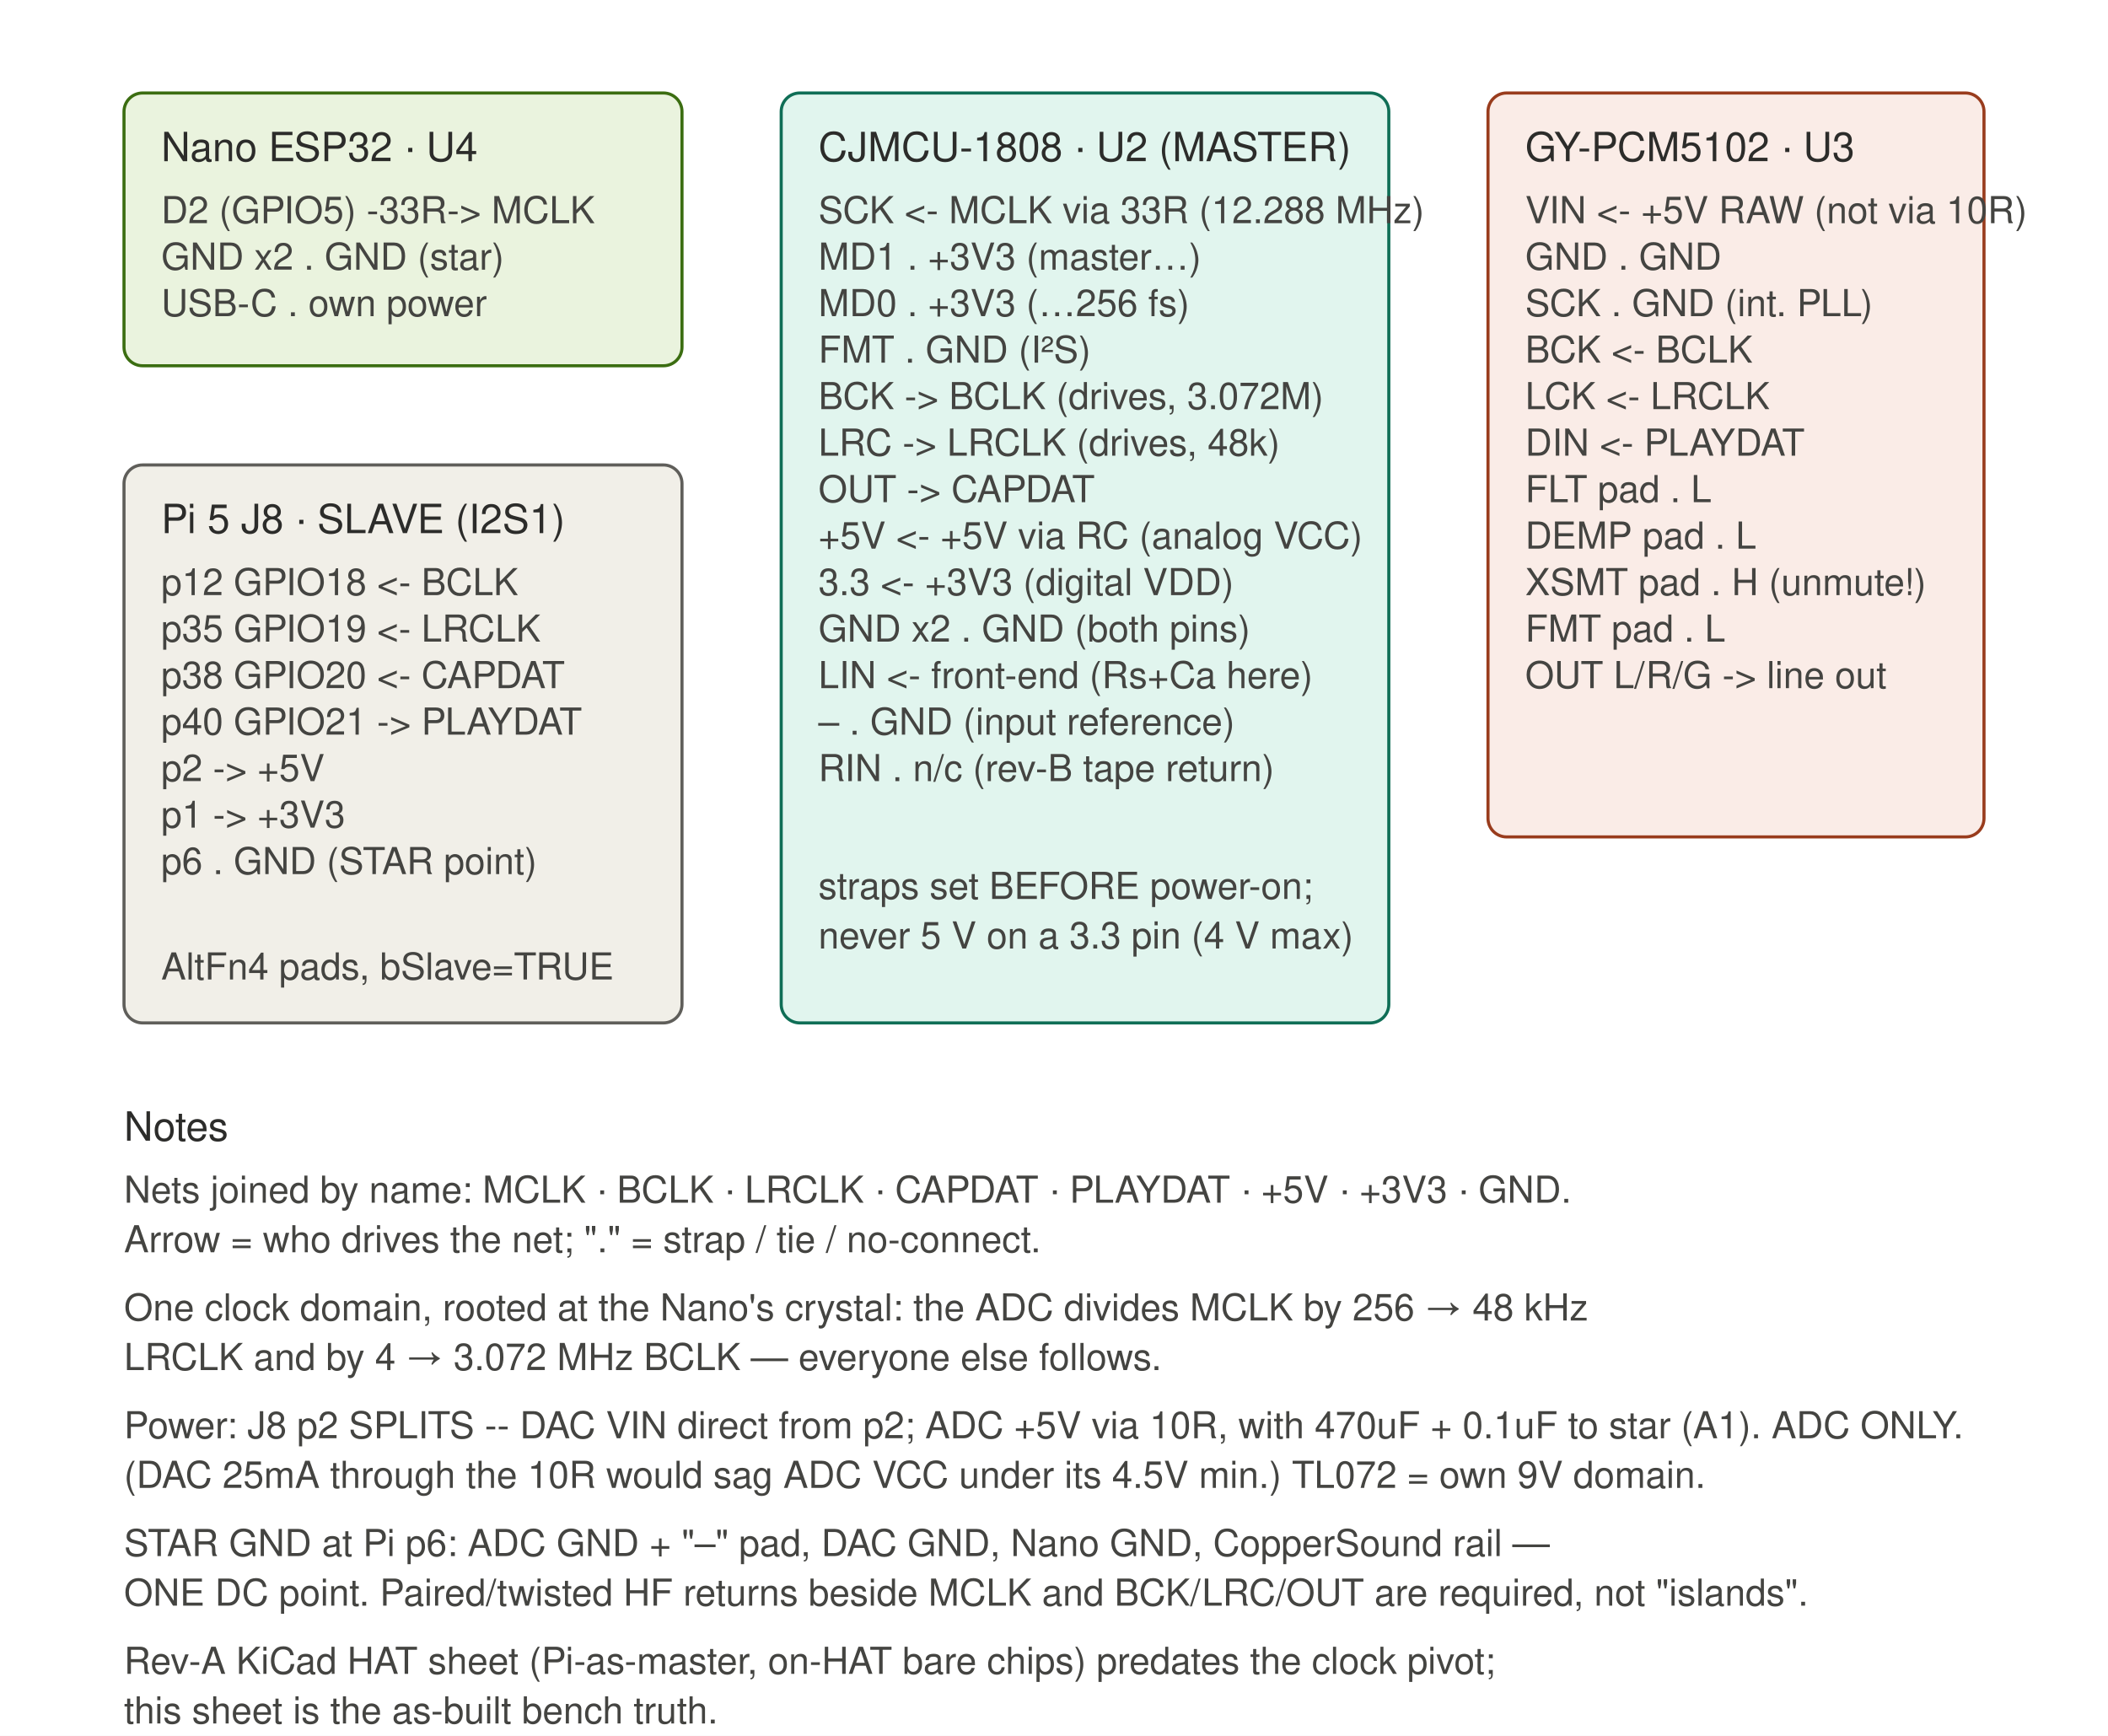
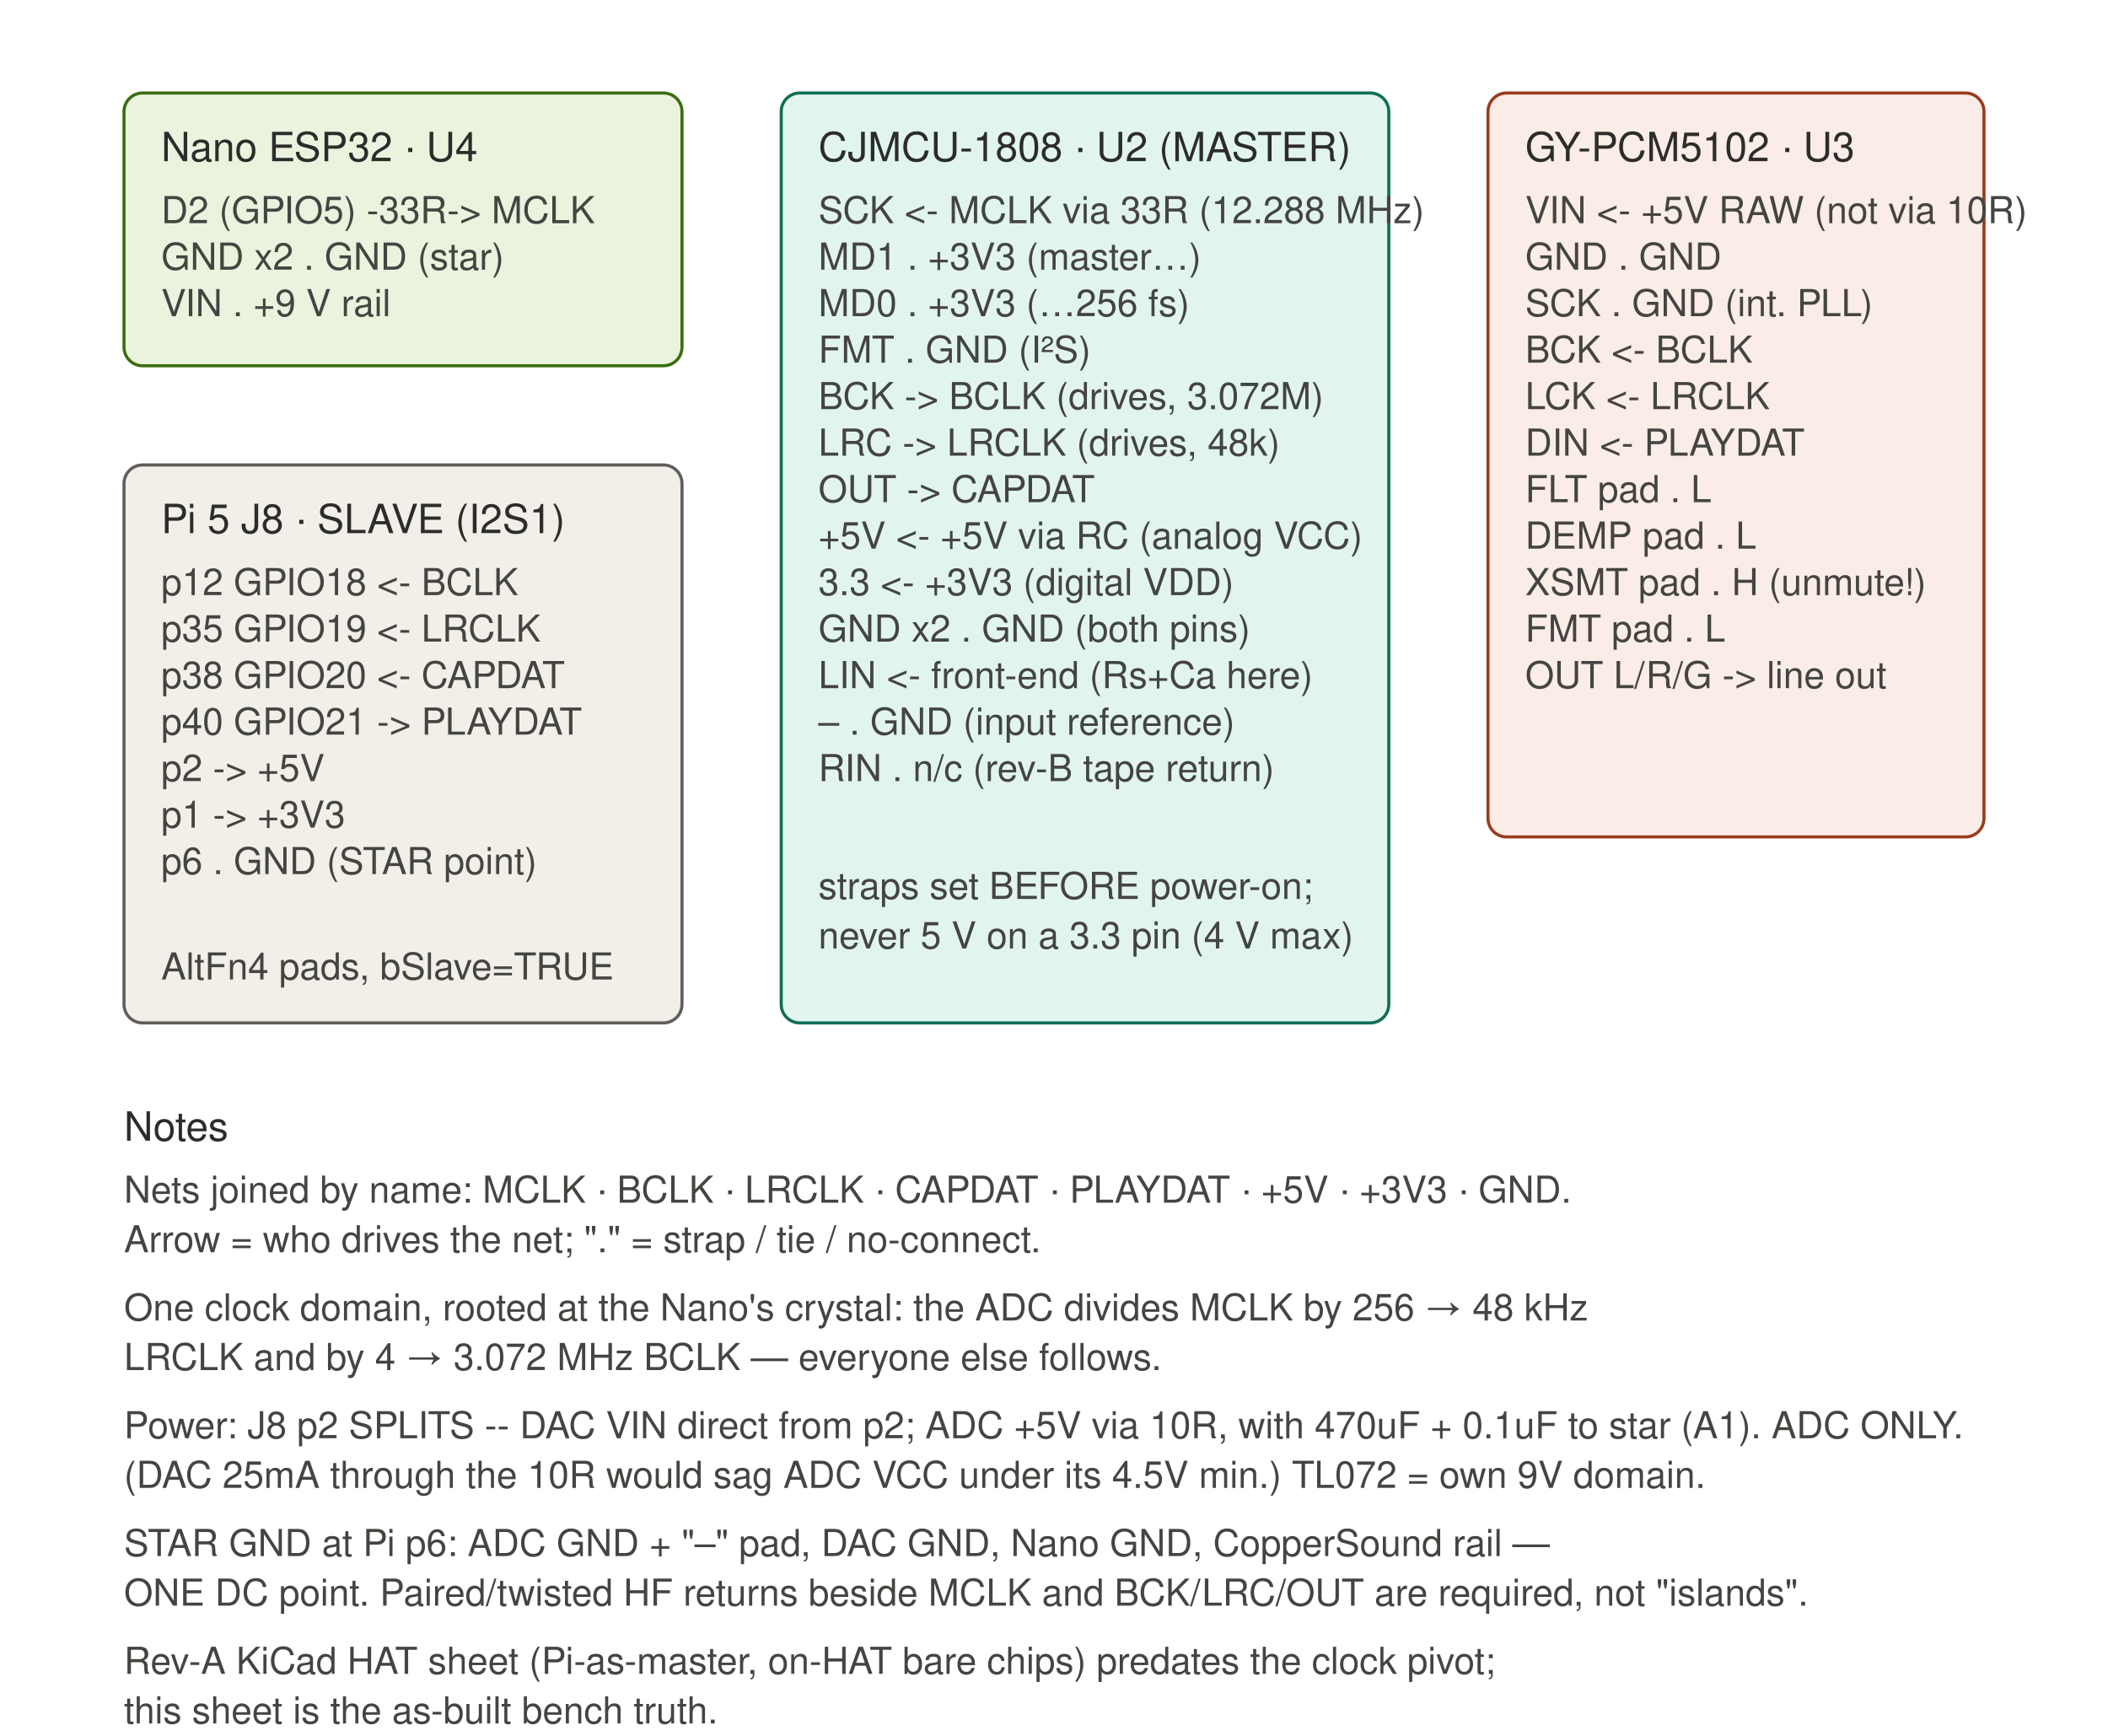
<svg xmlns="http://www.w3.org/2000/svg" width="100%" viewBox="0 0 680 560" role="img">
  <style>
text{font-family:-apple-system,Helvetica,Arial,sans-serif;fill:#2C2C2A}
.t{font-size:13px;font-weight:500;fill:#2C2C2A}.ts{font-size:12px;fill:#444441}
.gray{fill:#F1EFE8;stroke:#5F5E5A;stroke-width:1}.teal{fill:#E1F5EE;stroke:#0F6E56;stroke-width:1}
.coral{fill:#FAECE7;stroke:#993C1D;stroke-width:1}.green{fill:#EAF3DE;stroke:#3B6D11;stroke-width:1}
</style>
  <rect x="0" y="0" width="680" height="560" fill="#FFFFFF" />
  <g class="green">
    <rect x="40" y="30" width="180" height="88" rx="6" />
  </g>
  <text class="t" x="52" y="52">Nano ESP32 · U4</text>
  <text class="ts" x="52" y="72">D2 (GPIO5) -33R-&gt; MCLK<tspan x="52" dy="15">GND x2 . GND (star)</tspan>
-     <tspan x="52" dy="15">USB-C . own power</tspan>
+     <tspan x="52" dy="15">VIN . +9 V rail</tspan>
  </text>
  <g class="teal">
    <rect x="252" y="30" width="196" height="300" rx="6" />
  </g>
  <text class="t" x="264" y="52">CJMCU-1808 · U2 (MASTER)</text>
  <text class="ts" x="264" y="72">SCK &lt;- MCLK via 33R (12.288 MHz)<tspan x="264" dy="15">MD1 . +3V3 (master…)</tspan>
    <tspan x="264" dy="15">MD0 . +3V3 (…256 fs)</tspan>
    <tspan x="264" dy="15">FMT . GND (I²S)</tspan>
    <tspan x="264" dy="15">BCK -&gt; BCLK (drives, 3.072M)</tspan>
    <tspan x="264" dy="15">LRC -&gt; LRCLK (drives, 48k)</tspan>
    <tspan x="264" dy="15">OUT -&gt; CAPDAT</tspan>
    <tspan x="264" dy="15">+5V &lt;- +5V via RC (analog VCC)</tspan>
    <tspan x="264" dy="15">3.3 &lt;- +3V3 (digital VDD)</tspan>
    <tspan x="264" dy="15">GND x2 . GND (both pins)</tspan>
    <tspan x="264" dy="15">LIN &lt;- front-end (Rs+Ca here)</tspan>
    <tspan x="264" dy="15">– . GND (input reference)</tspan>
    <tspan x="264" dy="15">RIN . n/c (rev-B tape return)</tspan>
  </text>
  <text class="ts" x="264" y="290" fill="#993C1D">straps set BEFORE power-on;</text>
  <text class="ts" x="264" y="306" fill="#993C1D">never 5 V on a 3.3 pin (4 V max)</text>
  <g class="gray">
    <rect x="40" y="150" width="180" height="180" rx="6" />
  </g>
  <text class="t" x="52" y="172">Pi 5 J8 · SLAVE (I2S1)</text>
  <text class="ts" x="52" y="192">p12 GPIO18 &lt;- BCLK<tspan x="52" dy="15">p35 GPIO19 &lt;- LRCLK</tspan>
    <tspan x="52" dy="15">p38 GPIO20 &lt;- CAPDAT</tspan>
    <tspan x="52" dy="15">p40 GPIO21 -&gt; PLAYDAT</tspan>
    <tspan x="52" dy="15">p2 -&gt; +5V</tspan>
    <tspan x="52" dy="15">p1 -&gt; +3V3</tspan>
    <tspan x="52" dy="15">p6 . GND (STAR point)</tspan>
  </text>
  <text class="ts" x="52" y="316" fill="#993C1D">AltFn4 pads, bSlave=TRUE</text>
  <g class="coral">
    <rect x="480" y="30" width="160" height="240" rx="6" />
  </g>
  <text class="t" x="492" y="52">GY-PCM5102 · U3</text>
  <text class="ts" x="492" y="72">VIN &lt;- +5V RAW (not via 10R)<tspan x="492" dy="15">GND . GND</tspan>
    <tspan x="492" dy="15">SCK . GND (int. PLL)</tspan>
    <tspan x="492" dy="15">BCK &lt;- BCLK</tspan>
    <tspan x="492" dy="15">LCK &lt;- LRCLK</tspan>
    <tspan x="492" dy="15">DIN &lt;- PLAYDAT</tspan>
    <tspan x="492" dy="15">FLT pad . L</tspan>
    <tspan x="492" dy="15">DEMP pad . L</tspan>
    <tspan x="492" dy="15">XSMT pad . H (unmute!)</tspan>
    <tspan x="492" dy="15">FMT pad . L</tspan>
    <tspan x="492" dy="15">OUT L/R/G -&gt; line out</tspan>
  </text>
  <text class="t" x="40" y="368">Notes</text>
  <text class="ts" x="40" y="388">Nets joined by name: MCLK · BCLK · LRCLK · CAPDAT · PLAYDAT · +5V · +3V3 · GND.</text>
  <text class="ts" x="40" y="404">Arrow = who drives the net; "." = strap / tie / no-connect.</text>
  <text class="ts" x="40" y="426">One clock domain, rooted at the Nano's crystal: the ADC divides MCLK by 256 → 48 kHz</text>
  <text class="ts" x="40" y="442">LRCLK and by 4 → 3.072 MHz BCLK — everyone else follows.</text>
  <text class="ts" x="40" y="464">Power: J8 p2 SPLITS -- DAC VIN direct from p2; ADC +5V via 10R, with 470uF + 0.1uF to star (A1). ADC ONLY.</text>
  <text class="ts" x="40" y="480">(DAC 25mA through the 10R would sag ADC VCC under its 4.5V min.) TL072 = own 9V domain.</text>
  <text class="ts" x="40" y="502">STAR GND at Pi p6: ADC GND + "–" pad, DAC GND, Nano GND, CopperSound rail —</text>
  <text class="ts" x="40" y="518">ONE DC point. Paired/twisted HF returns beside MCLK and BCK/LRC/OUT are required, not "islands".</text>
  <text class="ts" x="40" y="540">Rev-A KiCad HAT sheet (Pi-as-master, on-HAT bare chips) predates the clock pivot;</text>
  <text class="ts" x="40" y="556">this sheet is the as-built bench truth.</text>
</svg>
